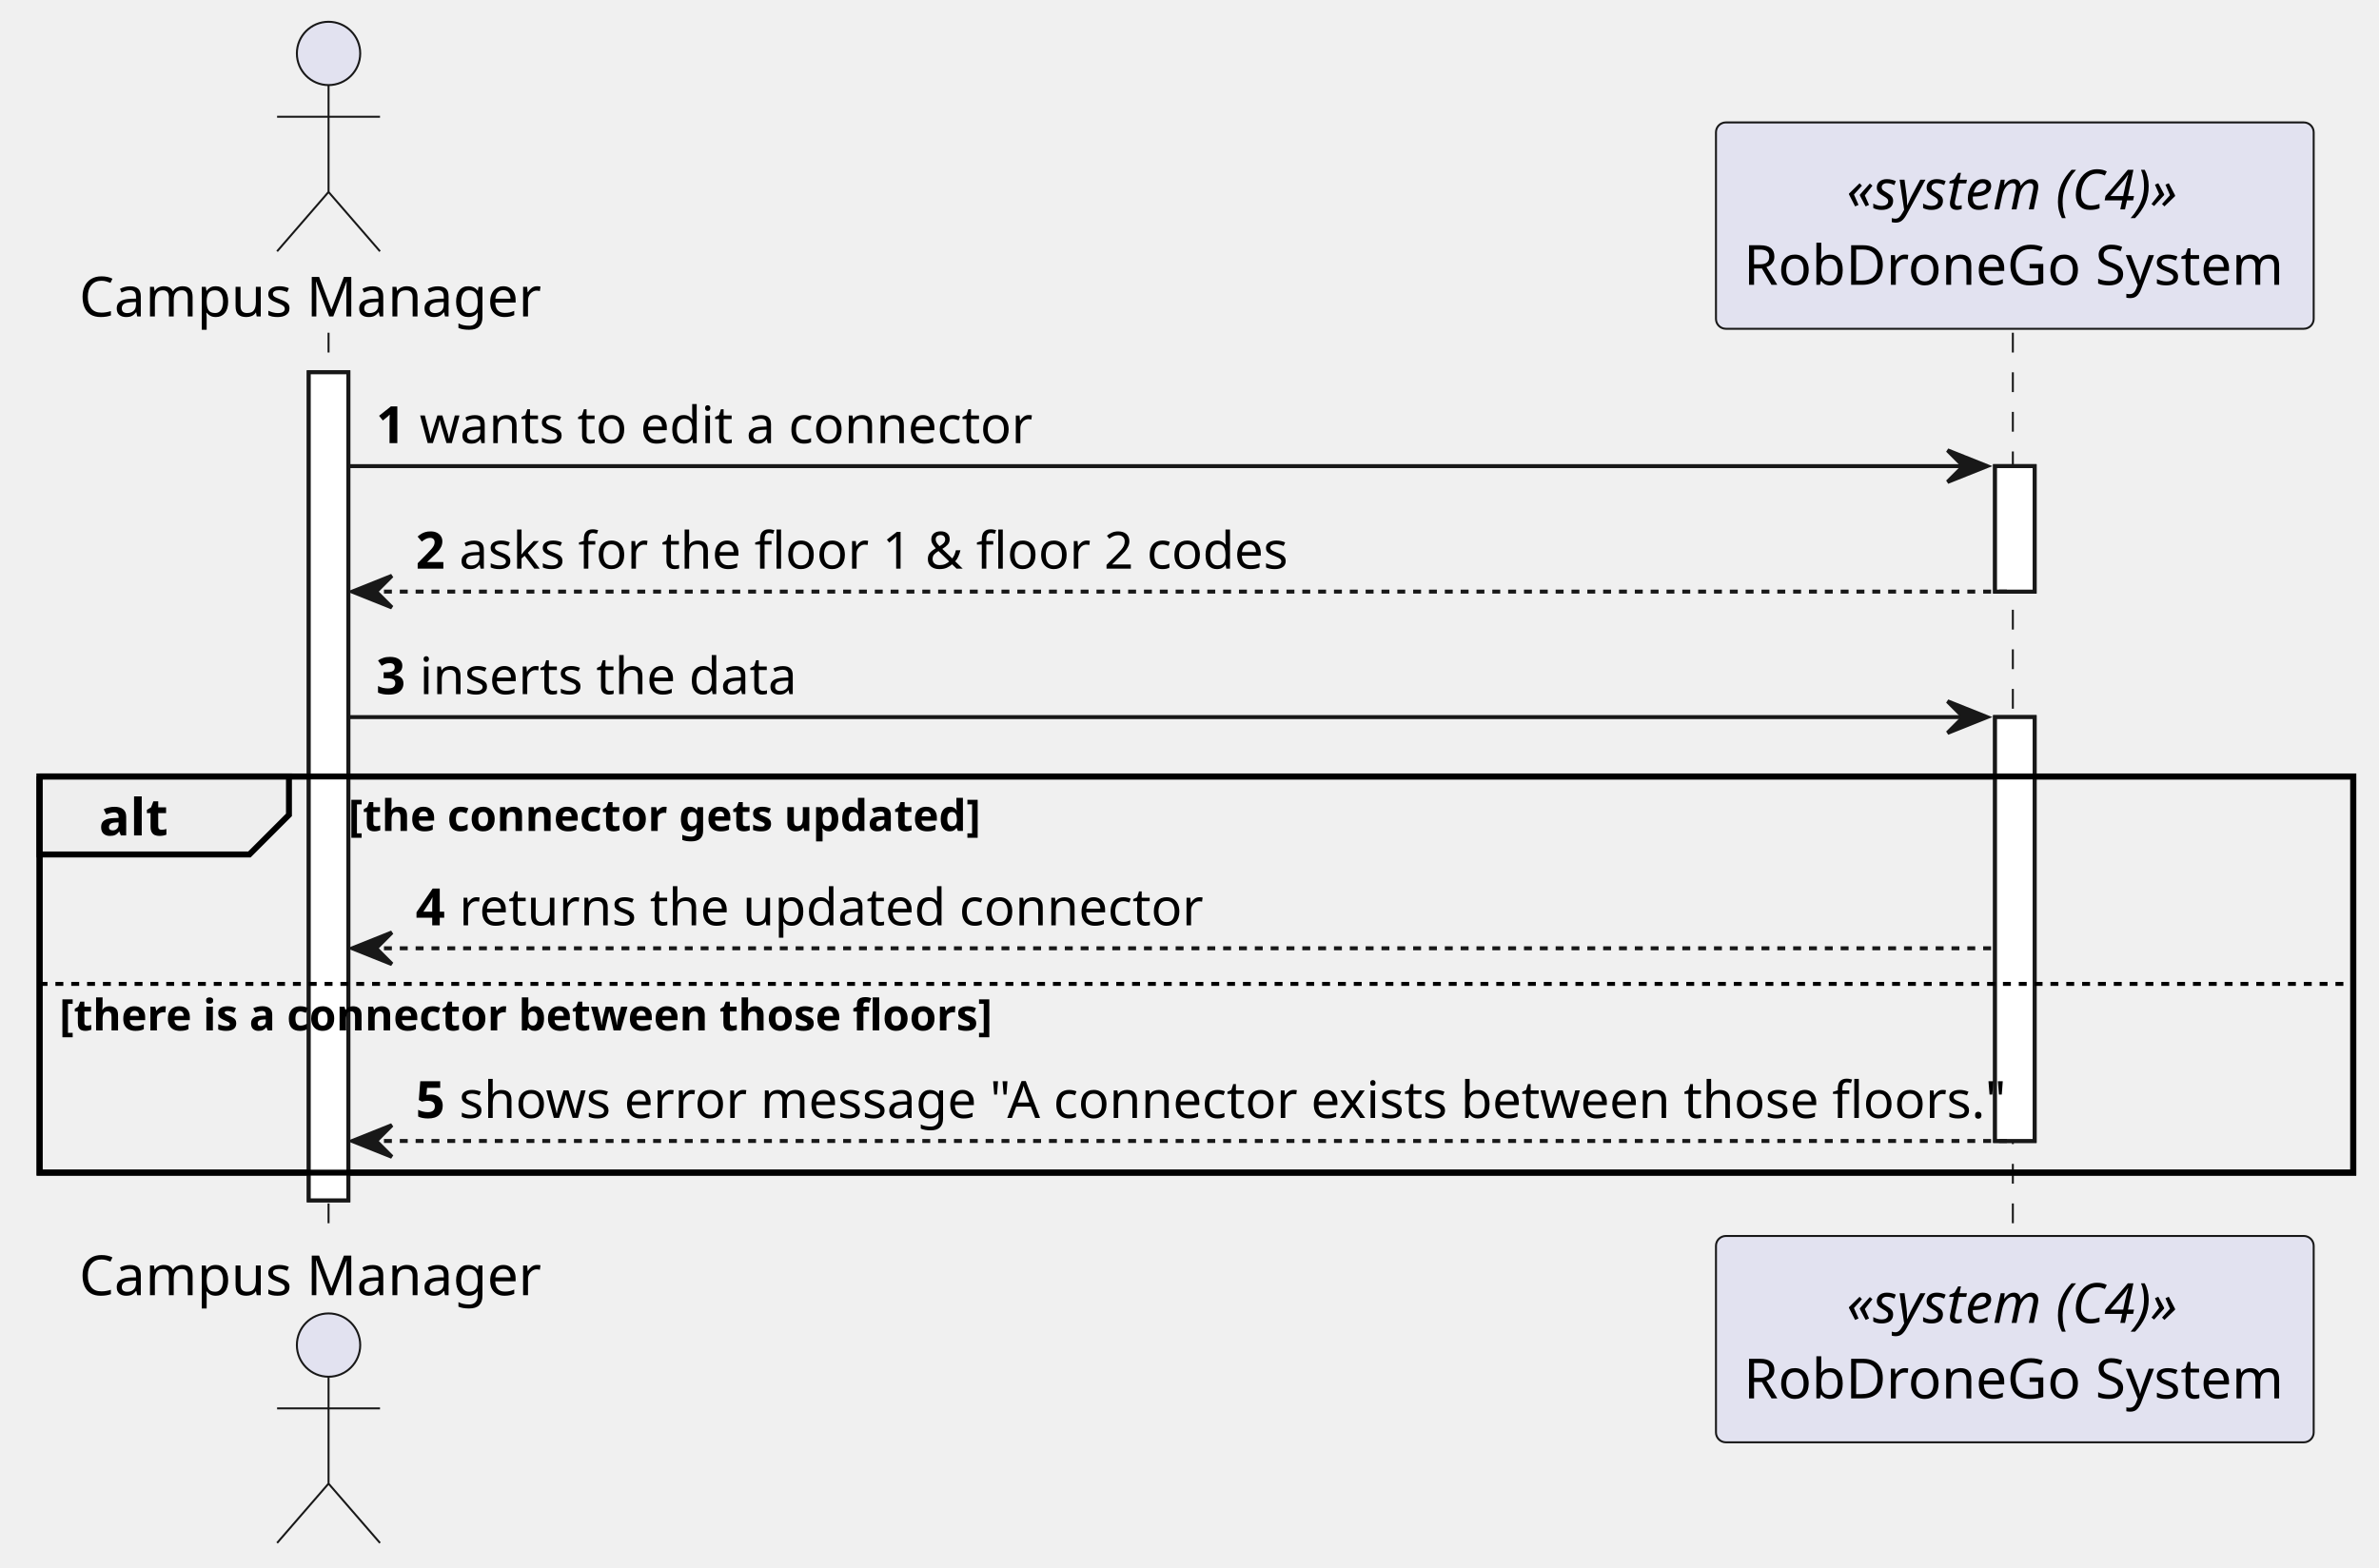
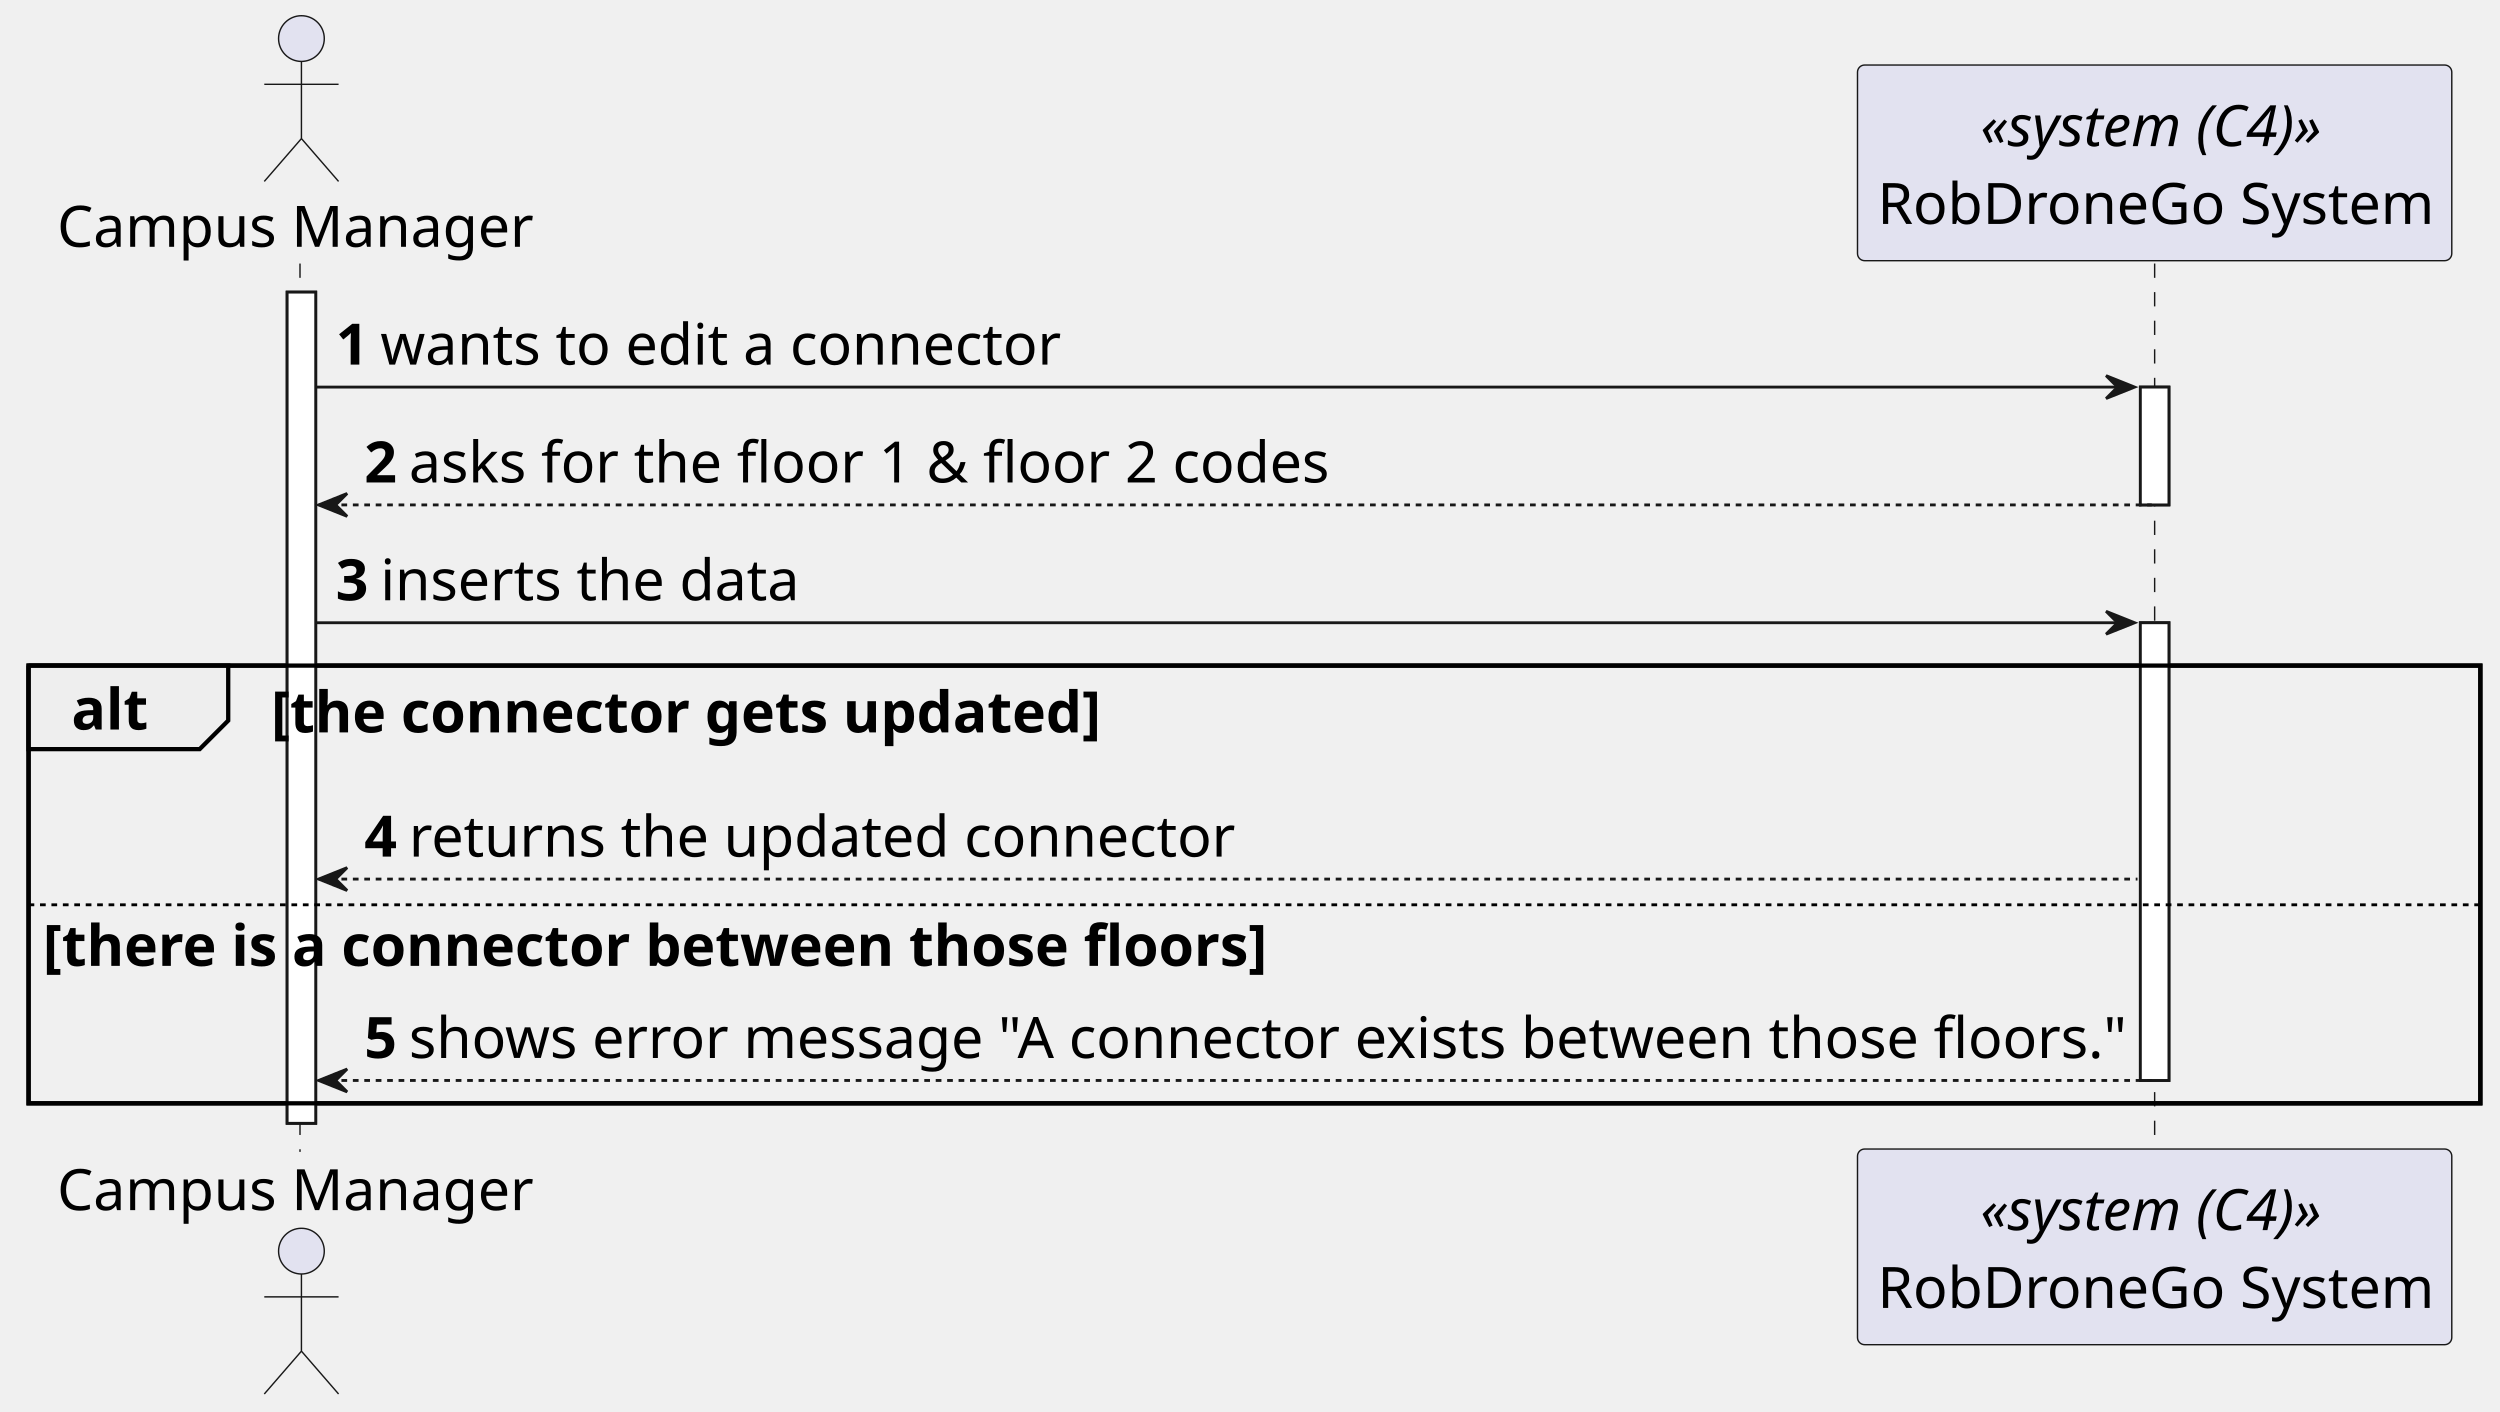
- <svg xmlns="http://www.w3.org/2000/svg" contentStyleType="text/css" height="396px" preserveAspectRatio="none" style="width:601px;height:396px;background:#FFFFFF;" version="1.1" viewBox="0 0 601 396" width="601px" zoomAndPan="magnify">
+ <svg xmlns="http://www.w3.org/2000/svg" contentStyleType="text/css" height="494px" preserveAspectRatio="none" style="width:875px;height:494px;background:#FFFFFF;" version="1.1" viewBox="0 0 875 494" width="875px" zoomAndPan="magnify">
  <defs />
  <g>
-     <rect fill="#FFFFFF" height="209.218" style="stroke:#181818;stroke-width:1.0;" width="10" x="78" y="94.068" />
-     <rect fill="#FFFFFF" height="31.706" style="stroke:#181818;stroke-width:1.0;" width="10" x="504" y="117.774" />
-     <rect fill="#FFFFFF" height="107.1" style="stroke:#181818;stroke-width:1.0;" width="10" x="504" y="181.186" />
-     <rect fill="none" height="100.1" style="stroke:#000000;stroke-width:1.5;" width="584.5" x="10" y="196.186" />
-     <line style="stroke:#181818;stroke-width:0.5;stroke-dasharray:5.0,5.0;" x1="83" x2="83" y1="84.068" y2="313.286" />
-     <line style="stroke:#181818;stroke-width:0.5;stroke-dasharray:5.0,5.0;" x1="508.5" x2="508.5" y1="84.068" y2="313.286" />
-     <text fill="#000000" font-family="sans-serif" font-size="14" lengthAdjust="spacing" textLength="120" x="20" y="79.966">Campus Manager</text>
-     <ellipse cx="83" cy="13.5" fill="#E2E2F0" rx="8" ry="8" style="stroke:#181818;stroke-width:0.5;" />
-     <path d="M83,21.5 L83,48.5 M70,29.5 L96,29.5 M83,48.5 L70,63.5 M83,48.5 L96,63.5 " fill="none" style="stroke:#181818;stroke-width:0.5;" />
-     <text fill="#000000" font-family="sans-serif" font-size="14" lengthAdjust="spacing" textLength="120" x="20" y="327.252">Campus Manager</text>
-     <ellipse cx="83" cy="339.854" fill="#E2E2F0" rx="8" ry="8" style="stroke:#181818;stroke-width:0.5;" />
-     <path d="M83,347.854 L83,374.854 M70,355.854 L96,355.854 M83,374.854 L70,389.854 M83,374.854 L96,389.854 " fill="none" style="stroke:#181818;stroke-width:0.5;" />
-     <rect fill="#E2E2F0" height="52.136" rx="2.5" ry="2.5" style="stroke:#181818;stroke-width:0.5;" width="151" x="433.5" y="30.932" />
-     <text fill="#000000" font-family="sans-serif" font-size="14" font-style="italic" lengthAdjust="spacing" textLength="85" x="466.5" y="52.898">«system (C4)»</text>
-     <text fill="#000000" font-family="sans-serif" font-size="14" lengthAdjust="spacing" textLength="137" x="440.5" y="71.966">RobDroneGo System</text>
-     <rect fill="#E2E2F0" height="52.136" rx="2.5" ry="2.5" style="stroke:#181818;stroke-width:0.5;" width="151" x="433.5" y="312.286" />
-     <text fill="#000000" font-family="sans-serif" font-size="14" font-style="italic" lengthAdjust="spacing" textLength="85" x="466.5" y="334.252">«system (C4)»</text>
-     <text fill="#000000" font-family="sans-serif" font-size="14" lengthAdjust="spacing" textLength="137" x="440.5" y="353.32">RobDroneGo System</text>
-     <rect fill="#FFFFFF" height="209.218" style="stroke:#181818;stroke-width:1.0;" width="10" x="78" y="94.068" />
-     <rect fill="#FFFFFF" height="31.706" style="stroke:#181818;stroke-width:1.0;" width="10" x="504" y="117.774" />
-     <rect fill="#FFFFFF" height="107.1" style="stroke:#181818;stroke-width:1.0;" width="10" x="504" y="181.186" />
-     <polygon fill="#181818" points="492,113.774,502,117.774,492,121.774,496,117.774" style="stroke:#181818;stroke-width:1.0;" />
-     <line style="stroke:#181818;stroke-width:1.0;" x1="88" x2="498" y1="117.774" y2="117.774" />
-     <text fill="#000000" font-family="sans-serif" font-size="13" font-weight="bold" lengthAdjust="spacing" textLength="7" x="95" y="111.965">1</text>
-     <text fill="#000000" font-family="sans-serif" font-size="13" lengthAdjust="spacing" textLength="152" x="106" y="111.965">wants to edit a connector</text>
-     <polygon fill="#181818" points="99,145.48,89,149.48,99,153.48,95,149.48" style="stroke:#181818;stroke-width:1.0;" />
-     <line style="stroke:#181818;stroke-width:1.0;stroke-dasharray:2.0,2.0;" x1="93" x2="508" y1="149.48" y2="149.48" />
-     <text fill="#000000" font-family="sans-serif" font-size="13" font-weight="bold" lengthAdjust="spacing" textLength="7" x="105" y="143.671">2</text>
-     <text fill="#000000" font-family="sans-serif" font-size="13" lengthAdjust="spacing" textLength="202" x="116" y="143.671">asks for the floor 1 &amp; floor 2 codes</text>
-     <polygon fill="#181818" points="492,177.186,502,181.186,492,185.186,496,181.186" style="stroke:#181818;stroke-width:1.0;" />
-     <line style="stroke:#181818;stroke-width:1.0;" x1="88" x2="498" y1="181.186" y2="181.186" />
-     <text fill="#000000" font-family="sans-serif" font-size="13" font-weight="bold" lengthAdjust="spacing" textLength="7" x="95" y="175.377">3</text>
-     <text fill="#000000" font-family="sans-serif" font-size="13" lengthAdjust="spacing" textLength="93" x="106" y="175.377">inserts the data</text>
-     <path d="M10,196.186 L73,196.186 L73,205.892 L63,215.892 L10,215.892 L10,196.186 " fill="#EEEEEE" style="stroke:#000000;stroke-width:1.5;" />
-     <rect fill="none" height="100.1" style="stroke:#000000;stroke-width:1.5;" width="584.5" x="10" y="196.186" />
-     <text fill="#000000" font-family="sans-serif" font-size="13" font-weight="bold" lengthAdjust="spacing" textLength="18" x="25" y="211.083">alt</text>
-     <text fill="#000000" font-family="sans-serif" font-size="11" font-weight="bold" lengthAdjust="spacing" textLength="164" x="88" y="209.945">[the connector gets updated]</text>
-     <polygon fill="#181818" points="99,235.598,89,239.598,99,243.598,95,239.598" style="stroke:#181818;stroke-width:1.0;" />
-     <line style="stroke:#181818;stroke-width:1.0;stroke-dasharray:2.0,2.0;" x1="93" x2="503" y1="239.598" y2="239.598" />
-     <text fill="#000000" font-family="sans-serif" font-size="13" font-weight="bold" lengthAdjust="spacing" textLength="7" x="105" y="233.789">4</text>
-     <text fill="#000000" font-family="sans-serif" font-size="13" lengthAdjust="spacing" textLength="185" x="116" y="233.789">returns the updated connector</text>
-     <line style="stroke:#000000;stroke-width:1.0;stroke-dasharray:2.0,2.0;" x1="10" x2="594.5" y1="248.598" y2="248.598" />
-     <text fill="#000000" font-family="sans-serif" font-size="11" font-weight="bold" lengthAdjust="spacing" textLength="240" x="15" y="260.357">[there is a connector between those floors]</text>
-     <polygon fill="#181818" points="99,284.286,89,288.286,99,292.286,95,288.286" style="stroke:#181818;stroke-width:1.0;" />
-     <line style="stroke:#181818;stroke-width:1.0;stroke-dasharray:2.0,2.0;" x1="93" x2="508" y1="288.286" y2="288.286" />
-     <text fill="#000000" font-family="sans-serif" font-size="13" font-weight="bold" lengthAdjust="spacing" textLength="7" x="105" y="282.477">5</text>
-     <text fill="#000000" font-family="sans-serif" font-size="13" lengthAdjust="spacing" textLength="381" x="116" y="282.477">shows error message "A connector exists between those floors."</text>
+     <rect fill="#FFFFFF" height="290.92" style="stroke:#181818;stroke-width:1.0;" width="10" x="100.5" y="102.24" />
+     <rect fill="#FFFFFF" height="41.24" style="stroke:#181818;stroke-width:1.0;" width="10" x="749.125" y="135.48" />
+     <rect fill="#FFFFFF" height="160.2" style="stroke:#181818;stroke-width:1.0;" width="10" x="749.125" y="217.96" />
+     <rect fill="none" height="153.2" style="stroke:#000000;stroke-width:1.5;" width="858.125" x="10" y="232.96" />
+     <line style="stroke:#181818;stroke-width:0.5;stroke-dasharray:5.0,5.0;" x1="105" x2="105" y1="92.24" y2="403.16" />
+     <line style="stroke:#181818;stroke-width:0.5;stroke-dasharray:5.0,5.0;" x1="754.125" x2="754.125" y1="92.24" y2="403.16" />
+     <text fill="#000000" font-family="sans-serif" font-size="20" lengthAdjust="spacing" textLength="165" x="20" y="86.38">Campus Manager</text>
+     <ellipse cx="105.5" cy="13.5" fill="#E2E2F0" rx="8" ry="8" style="stroke:#181818;stroke-width:0.5;" />
+     <path d="M105.5,21.5 L105.5,48.5 M92.5,29.5 L118.5,29.5 M105.5,48.5 L92.5,63.5 M105.5,48.5 L118.5,63.5 " fill="none" style="stroke:#181818;stroke-width:0.5;" />
+     <text fill="#000000" font-family="sans-serif" font-size="20" lengthAdjust="spacing" textLength="165" x="20" y="423.54">Campus Manager</text>
+     <ellipse cx="105.5" cy="437.9" fill="#E2E2F0" rx="8" ry="8" style="stroke:#181818;stroke-width:0.5;" />
+     <path d="M105.5,445.9 L105.5,472.9 M92.5,453.9 L118.5,453.9 M105.5,472.9 L92.5,487.9 M105.5,472.9 L118.5,487.9 " fill="none" style="stroke:#181818;stroke-width:0.5;" />
+     <rect fill="#E2E2F0" height="68.48" rx="2.5" ry="2.5" style="stroke:#181818;stroke-width:0.5;" width="208" x="650.125" y="22.76" />
+     <text fill="#000000" font-family="sans-serif" font-size="20" font-style="italic" lengthAdjust="spacing" textLength="122" x="693.125" y="51.14">«system (C4)»</text>
+     <text fill="#000000" font-family="sans-serif" font-size="20" lengthAdjust="spacing" textLength="194" x="657.125" y="78.38">RobDroneGo System</text>
+     <rect fill="#E2E2F0" height="68.48" rx="2.5" ry="2.5" style="stroke:#181818;stroke-width:0.5;" width="208" x="650.125" y="402.16" />
+     <text fill="#000000" font-family="sans-serif" font-size="20" font-style="italic" lengthAdjust="spacing" textLength="122" x="693.125" y="430.54">«system (C4)»</text>
+     <text fill="#000000" font-family="sans-serif" font-size="20" lengthAdjust="spacing" textLength="194" x="657.125" y="457.78">RobDroneGo System</text>
+     <rect fill="#FFFFFF" height="290.92" style="stroke:#181818;stroke-width:1.0;" width="10" x="100.5" y="102.24" />
+     <rect fill="#FFFFFF" height="41.24" style="stroke:#181818;stroke-width:1.0;" width="10" x="749.125" y="135.48" />
+     <rect fill="#FFFFFF" height="160.2" style="stroke:#181818;stroke-width:1.0;" width="10" x="749.125" y="217.96" />
+     <polygon fill="#181818" points="737.125,131.48,747.125,135.48,737.125,139.48,741.125,135.48" style="stroke:#181818;stroke-width:1.0;" />
+     <line style="stroke:#181818;stroke-width:1.0;" x1="110.5" x2="743.125" y1="135.48" y2="135.48" />
+     <text fill="#000000" font-family="sans-serif" font-size="20" font-weight="bold" lengthAdjust="spacing" textLength="11.625" x="117.5" y="127.62">1</text>
+     <text fill="#000000" font-family="sans-serif" font-size="20" lengthAdjust="spacing" textLength="235" x="133.125" y="127.62">wants to edit a connector</text>
+     <polygon fill="#181818" points="121.5,172.72,111.5,176.72,121.5,180.72,117.5,176.72" style="stroke:#181818;stroke-width:1.0;" />
+     <line style="stroke:#181818;stroke-width:1.0;stroke-dasharray:2.0,2.0;" x1="115.5" x2="753.125" y1="176.72" y2="176.72" />
+     <text fill="#000000" font-family="sans-serif" font-size="20" font-weight="bold" lengthAdjust="spacing" textLength="11.625" x="127.5" y="168.86">2</text>
+     <text fill="#000000" font-family="sans-serif" font-size="20" lengthAdjust="spacing" textLength="319" x="143.125" y="168.86">asks for the floor 1 &amp; floor 2 codes</text>
+     <polygon fill="#181818" points="737.125,213.96,747.125,217.96,737.125,221.96,741.125,217.96" style="stroke:#181818;stroke-width:1.0;" />
+     <line style="stroke:#181818;stroke-width:1.0;" x1="110.5" x2="743.125" y1="217.96" y2="217.96" />
+     <text fill="#000000" font-family="sans-serif" font-size="20" font-weight="bold" lengthAdjust="spacing" textLength="11.625" x="117.5" y="210.1">3</text>
+     <text fill="#000000" font-family="sans-serif" font-size="20" lengthAdjust="spacing" textLength="144" x="133.125" y="210.1">inserts the data</text>
+     <path d="M10,232.96 L79.875,232.96 L79.875,252.2 L69.875,262.2 L10,262.2 L10,232.96 " fill="#EEEEEE" style="stroke:#000000;stroke-width:1.5;" />
+     <rect fill="none" height="153.2" style="stroke:#000000;stroke-width:1.5;" width="858.125" x="10" y="232.96" />
+     <text fill="#000000" font-family="sans-serif" font-size="20" font-weight="bold" lengthAdjust="spacing" textLength="24.875" x="25" y="255.34">alt</text>
+     <text fill="#000000" font-family="sans-serif" font-size="20" font-weight="bold" lengthAdjust="spacing" textLength="285.625" x="94.875" y="256.34">[the connector gets updated]</text>
+     <polygon fill="#181818" points="121.5,303.68,111.5,307.68,121.5,311.68,117.5,307.68" style="stroke:#181818;stroke-width:1.0;" />
+     <line style="stroke:#181818;stroke-width:1.0;stroke-dasharray:2.0,2.0;" x1="115.5" x2="748.125" y1="307.68" y2="307.68" />
+     <text fill="#000000" font-family="sans-serif" font-size="20" font-weight="bold" lengthAdjust="spacing" textLength="11.625" x="127.5" y="299.82">4</text>
+     <text fill="#000000" font-family="sans-serif" font-size="20" lengthAdjust="spacing" textLength="284" x="143.125" y="299.82">returns the updated connector</text>
+     <line style="stroke:#000000;stroke-width:1.0;stroke-dasharray:2.0,2.0;" x1="10" x2="868.125" y1="316.68" y2="316.68" />
+     <text fill="#000000" font-family="sans-serif" font-size="20" font-weight="bold" lengthAdjust="spacing" textLength="422.125" x="15" y="338.06">[there is a connector between those floors]</text>
+     <polygon fill="#181818" points="121.5,374.16,111.5,378.16,121.5,382.16,117.5,378.16" style="stroke:#181818;stroke-width:1.0;" />
+     <line style="stroke:#181818;stroke-width:1.0;stroke-dasharray:2.0,2.0;" x1="115.5" x2="753.125" y1="378.16" y2="378.16" />
+     <text fill="#000000" font-family="sans-serif" font-size="20" font-weight="bold" lengthAdjust="spacing" textLength="11.625" x="127.5" y="370.3">5</text>
+     <text fill="#000000" font-family="sans-serif" font-size="20" lengthAdjust="spacing" textLength="599" x="143.125" y="370.3">shows error message "A connector exists between those floors."</text>
  </g>
</svg>
